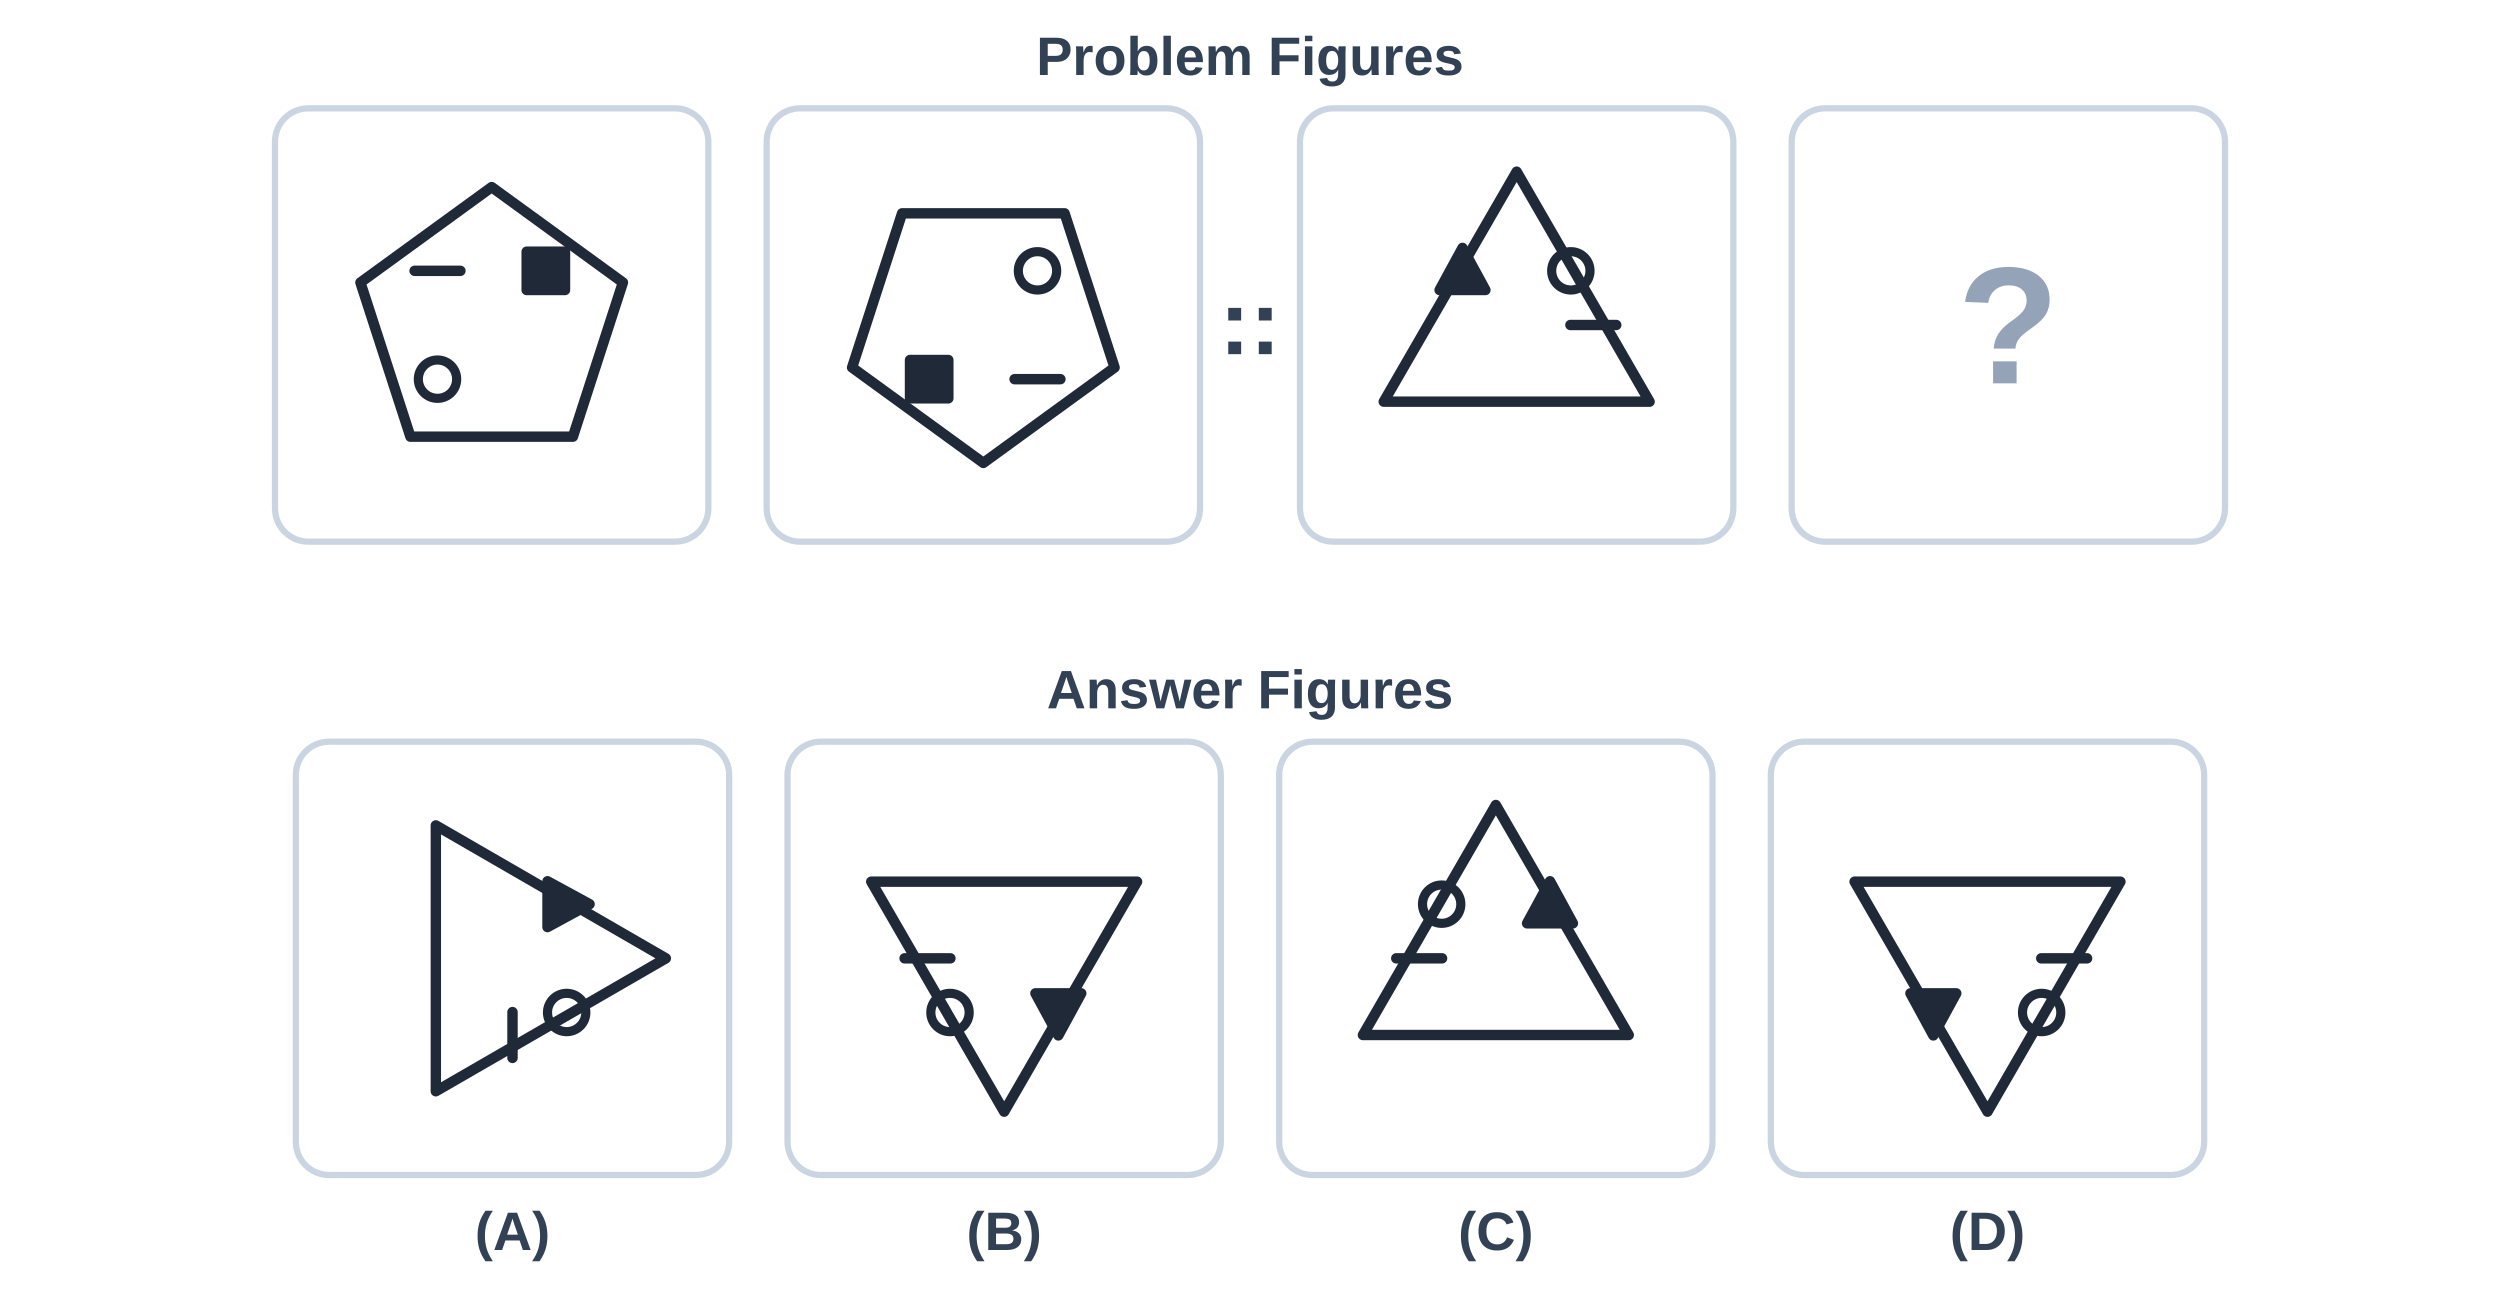
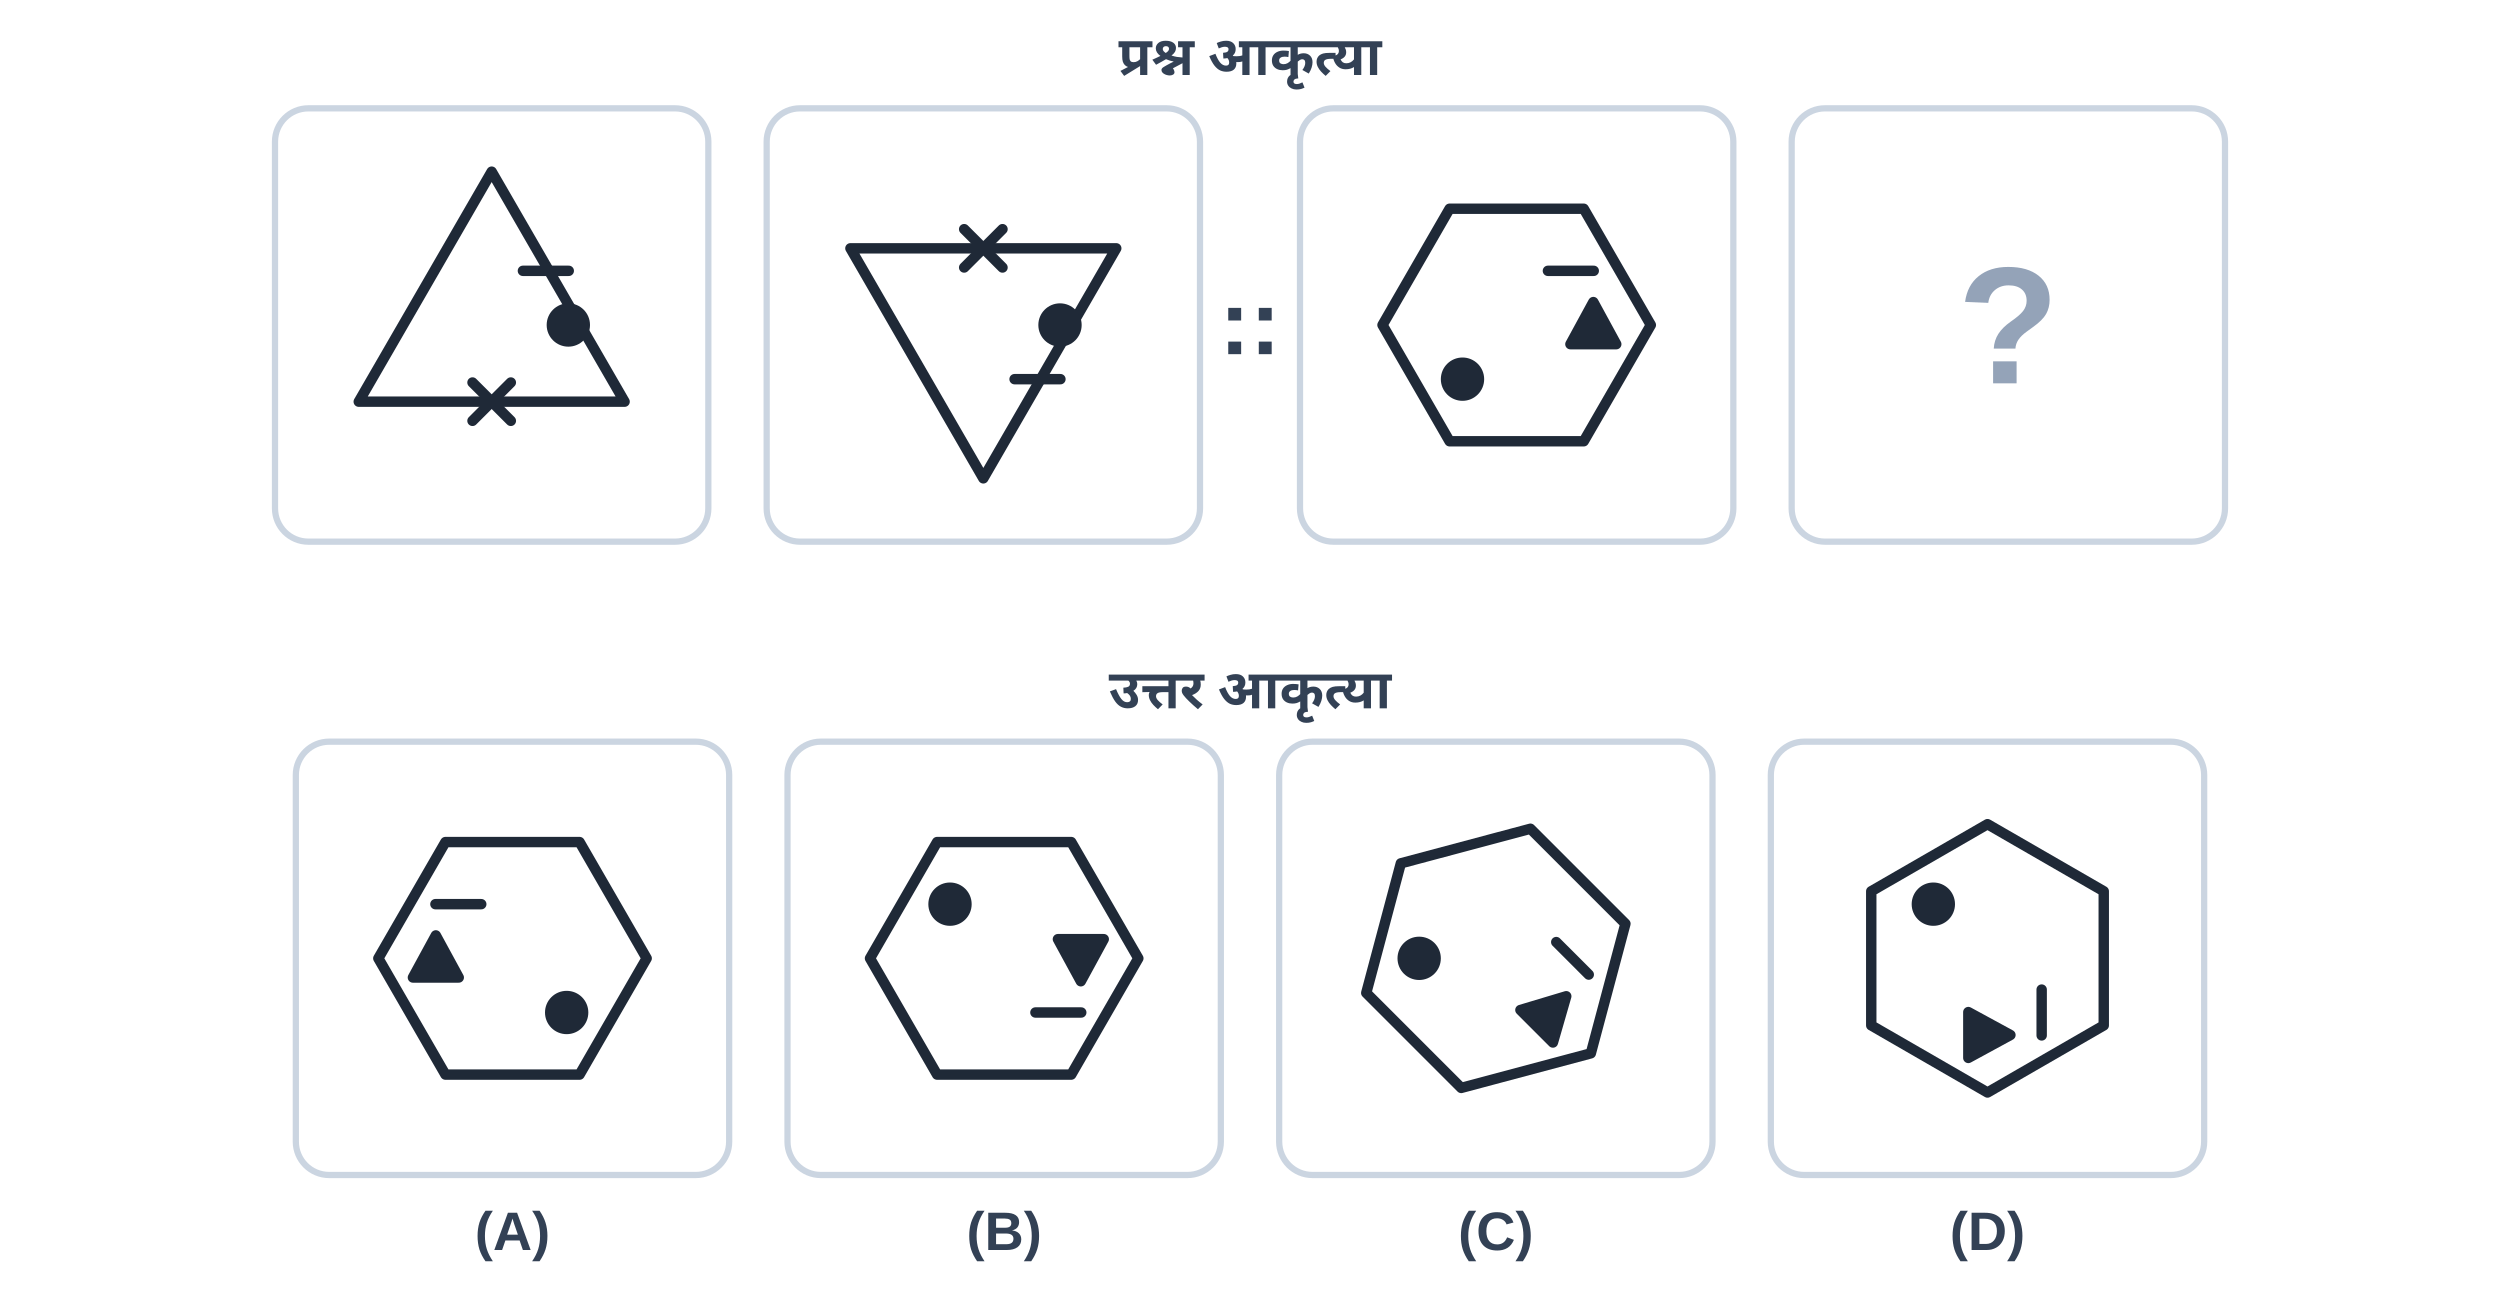
<svg xmlns="http://www.w3.org/2000/svg" viewBox="0 0 600 312" width="600" height="312">
  <rect width="600" height="312" fill="#ffffff" />
-   <text x="300" y="18" font-family="Arial, sans-serif" font-size="13" font-weight="700" fill="#334155" text-anchor="middle">Problem Figures</text>
+   <text x="300" y="18" font-family="Arial, Nirmala UI, Noto Sans Devanagari, Mangal, sans-serif" font-size="13" font-weight="700" fill="#334155" text-anchor="middle">प्रश्न आकृत्या</text>
  <rect x="66" y="26" width="104" height="104" rx="8" fill="#fff" stroke="#cbd5e1" stroke-width="1.5" />
-   <polygon points="118,44.9 149.5,67.8 137.5,104.8 98.5,104.8 86.5,67.8" fill="none" stroke="#1f2937" stroke-width="2.5" stroke-linejoin="round" stroke-linecap="round" />
-   <polygon points="126.4,60.4 135.6,60.4 135.6,69.6 126.4,69.6" fill="#1f2937" stroke="#1f2937" stroke-width="2.5" stroke-linejoin="round" stroke-linecap="round" />
-   <polyline points="99.5,65 110.5,65" fill="none" stroke="#1f2937" stroke-width="2.5" stroke-linejoin="round" stroke-linecap="round" />
-   <circle cx="105" cy="91" r="4.6" fill="none" stroke="#1f2937" stroke-width="2.2" />
+   <polygon points="118,41.2 149.9,96.4 86.1,96.4" fill="none" stroke="#1f2937" stroke-width="2.5" stroke-linejoin="round" stroke-linecap="round" />
+   <polyline points="125.5,65 136.5,65" fill="none" stroke="#1f2937" stroke-width="2.5" stroke-linejoin="round" stroke-linecap="round" />
+   <polyline points="113.4,91.8 122.6,101" fill="none" stroke="#1f2937" stroke-width="2.5" stroke-linejoin="round" stroke-linecap="round" />
+   <polyline points="113.4,101 122.6,91.8" fill="none" stroke="#1f2937" stroke-width="2.5" stroke-linejoin="round" stroke-linecap="round" />
+   <circle cx="136.4" cy="78" r="4.1" fill="#1f2937" stroke="#1f2937" stroke-width="2.2" />
  <rect x="184" y="26" width="104" height="104" rx="8" fill="#fff" stroke="#cbd5e1" stroke-width="1.5" />
-   <polygon points="236,111.1 204.5,88.2 216.5,51.2 255.5,51.2 267.5,88.2" fill="none" stroke="#1f2937" stroke-width="2.5" stroke-linejoin="round" stroke-linecap="round" />
-   <polygon points="227.6,95.6 218.4,95.6 218.4,86.4 227.6,86.4" fill="#1f2937" stroke="#1f2937" stroke-width="2.5" stroke-linejoin="round" stroke-linecap="round" />
-   <polyline points="254.5,91 243.5,91" fill="none" stroke="#1f2937" stroke-width="2.5" stroke-linejoin="round" stroke-linecap="round" />
-   <circle cx="249" cy="65" r="4.6" fill="none" stroke="#1f2937" stroke-width="2.2" />
+   <polygon points="236,114.8 267.9,59.6 204.1,59.6" fill="none" stroke="#1f2937" stroke-width="2.5" stroke-linejoin="round" stroke-linecap="round" />
+   <polyline points="243.5,91 254.5,91" fill="none" stroke="#1f2937" stroke-width="2.5" stroke-linejoin="round" stroke-linecap="round" />
+   <polyline points="231.4,64.2 240.6,55" fill="none" stroke="#1f2937" stroke-width="2.5" stroke-linejoin="round" stroke-linecap="round" />
+   <polyline points="231.4,55 240.6,64.2" fill="none" stroke="#1f2937" stroke-width="2.5" stroke-linejoin="round" stroke-linecap="round" />
+   <circle cx="254.4" cy="78" r="4.1" fill="#1f2937" stroke="#1f2937" stroke-width="2.2" />
  <text x="300" y="85" font-family="Arial" font-size="22" font-weight="700" fill="#334155" text-anchor="middle">::</text>
  <rect x="312" y="26" width="104" height="104" rx="8" fill="#fff" stroke="#cbd5e1" stroke-width="1.5" />
-   <polygon points="364,41.2 395.9,96.4 332.1,96.4" fill="none" stroke="#1f2937" stroke-width="2.5" stroke-linejoin="round" stroke-linecap="round" />
-   <polyline points="376.9,78 387.9,78" fill="none" stroke="#1f2937" stroke-width="2.5" stroke-linejoin="round" stroke-linecap="round" />
-   <circle cx="377" cy="65" r="4.6" fill="none" stroke="#1f2937" stroke-width="2.2" />
-   <polygon points="351,59.5 356.5,69.6 345.5,69.6" fill="#1f2937" stroke="#1f2937" stroke-width="2.5" stroke-linejoin="round" stroke-linecap="round" />
+   <polygon points="396.2,78 380.1,105.9 347.9,105.9 331.8,78 347.9,50.1 380.1,50.1" fill="none" stroke="#1f2937" stroke-width="2.5" stroke-linejoin="round" stroke-linecap="round" />
+   <circle cx="351" cy="91" r="4.1" fill="#1f2937" stroke="#1f2937" stroke-width="2.2" />
+   <polyline points="371.5,65 382.5,65" fill="none" stroke="#1f2937" stroke-width="2.5" stroke-linejoin="round" stroke-linecap="round" />
+   <polygon points="382.4,72.5 387.9,82.6 376.9,82.6" fill="#1f2937" stroke="#1f2937" stroke-width="2.5" stroke-linejoin="round" stroke-linecap="round" />
  <rect x="430" y="26" width="104" height="104" rx="8" fill="#fff" stroke="#cbd5e1" stroke-width="1.5" />
  <text x="482" y="92" font-family="Arial" font-size="40" font-weight="700" fill="#94a3b8" text-anchor="middle">?</text>
-   <text x="300" y="170" font-family="Arial, sans-serif" font-size="13" font-weight="700" fill="#334155" text-anchor="middle">Answer Figures</text>
+   <text x="300" y="170" font-family="Arial, Nirmala UI, Noto Sans Devanagari, Mangal, sans-serif" font-size="13" font-weight="700" fill="#334155" text-anchor="middle">उत्तर आकृत्या</text>
  <rect x="71" y="178" width="104" height="104" rx="8" fill="#fff" stroke="#cbd5e1" stroke-width="1.5" />
-   <polygon points="159.8,230 104.6,261.9 104.6,198.1" fill="none" stroke="#1f2937" stroke-width="2.5" stroke-linejoin="round" stroke-linecap="round" />
-   <polyline points="123,242.9 123,253.9" fill="none" stroke="#1f2937" stroke-width="2.5" stroke-linejoin="round" stroke-linecap="round" />
-   <circle cx="136" cy="243" r="4.6" fill="none" stroke="#1f2937" stroke-width="2.2" />
-   <polygon points="141.5,217 131.4,222.5 131.4,211.5" fill="#1f2937" stroke="#1f2937" stroke-width="2.5" stroke-linejoin="round" stroke-linecap="round" />
-   <text x="123" y="300" font-family="Arial, sans-serif" font-size="13" font-weight="600" fill="#334155" text-anchor="middle">(A)</text>
+   <polygon points="90.8,230 106.9,257.9 139.1,257.9 155.2,230 139.1,202.1 106.9,202.1" fill="none" stroke="#1f2937" stroke-width="2.5" stroke-linejoin="round" stroke-linecap="round" />
+   <circle cx="136" cy="243" r="4.1" fill="#1f2937" stroke="#1f2937" stroke-width="2.2" />
+   <polyline points="115.5,217 104.5,217" fill="none" stroke="#1f2937" stroke-width="2.5" stroke-linejoin="round" stroke-linecap="round" />
+   <polygon points="104.6,224.5 99.1,234.6 110.1,234.6" fill="#1f2937" stroke="#1f2937" stroke-width="2.5" stroke-linejoin="round" stroke-linecap="round" />
+   <text x="123" y="300" font-family="Arial, Nirmala UI, Noto Sans Devanagari, Mangal, sans-serif" font-size="13" font-weight="600" fill="#334155" text-anchor="middle">(A)</text>
  <rect x="189" y="178" width="104" height="104" rx="8" fill="#fff" stroke="#cbd5e1" stroke-width="1.5" />
-   <polygon points="241,266.8 209.1,211.6 272.9,211.6" fill="none" stroke="#1f2937" stroke-width="2.5" stroke-linejoin="round" stroke-linecap="round" />
-   <polyline points="228.1,230 217.1,230" fill="none" stroke="#1f2937" stroke-width="2.5" stroke-linejoin="round" stroke-linecap="round" />
-   <circle cx="228" cy="243" r="4.6" fill="none" stroke="#1f2937" stroke-width="2.2" />
-   <polygon points="254,248.5 248.5,238.4 259.5,238.4" fill="#1f2937" stroke="#1f2937" stroke-width="2.5" stroke-linejoin="round" stroke-linecap="round" />
-   <text x="241" y="300" font-family="Arial, sans-serif" font-size="13" font-weight="600" fill="#334155" text-anchor="middle">(B)</text>
+   <polygon points="273.2,230 257.1,202.1 224.9,202.1 208.8,230 224.9,257.9 257.1,257.9" fill="none" stroke="#1f2937" stroke-width="2.5" stroke-linejoin="round" stroke-linecap="round" />
+   <circle cx="228" cy="217" r="4.1" fill="#1f2937" stroke="#1f2937" stroke-width="2.2" />
+   <polyline points="248.5,243 259.5,243" fill="none" stroke="#1f2937" stroke-width="2.5" stroke-linejoin="round" stroke-linecap="round" />
+   <polygon points="259.4,235.5 264.9,225.4 253.9,225.4" fill="#1f2937" stroke="#1f2937" stroke-width="2.5" stroke-linejoin="round" stroke-linecap="round" />
+   <text x="241" y="300" font-family="Arial, Nirmala UI, Noto Sans Devanagari, Mangal, sans-serif" font-size="13" font-weight="600" fill="#334155" text-anchor="middle">(B)</text>
  <rect x="307" y="178" width="104" height="104" rx="8" fill="#fff" stroke="#cbd5e1" stroke-width="1.5" />
-   <polygon points="359,193.2 327.1,248.4 390.9,248.4" fill="none" stroke="#1f2937" stroke-width="2.5" stroke-linejoin="round" stroke-linecap="round" />
-   <polyline points="346.1,230 335.1,230" fill="none" stroke="#1f2937" stroke-width="2.5" stroke-linejoin="round" stroke-linecap="round" />
-   <circle cx="346" cy="217" r="4.6" fill="none" stroke="#1f2937" stroke-width="2.2" />
-   <polygon points="372,211.5 366.5,221.6 377.5,221.6" fill="#1f2937" stroke="#1f2937" stroke-width="2.5" stroke-linejoin="round" stroke-linecap="round" />
-   <text x="359" y="300" font-family="Arial, sans-serif" font-size="13" font-weight="600" fill="#334155" text-anchor="middle">(C)</text>
+   <polygon points="381.8,252.8 350.7,261.1 327.9,238.3 336.2,207.2 367.3,198.9 390.1,221.7" fill="none" stroke="#1f2937" stroke-width="2.5" stroke-linejoin="round" stroke-linecap="round" />
+   <circle cx="340.6" cy="230" r="4.1" fill="#1f2937" stroke="#1f2937" stroke-width="2.2" />
+   <polyline points="373.5,226.1 381.3,233.9" fill="none" stroke="#1f2937" stroke-width="2.5" stroke-linejoin="round" stroke-linecap="round" />
+   <polygon points="375.9,239.1 372.7,250.2 364.9,242.4" fill="#1f2937" stroke="#1f2937" stroke-width="2.5" stroke-linejoin="round" stroke-linecap="round" />
+   <text x="359" y="300" font-family="Arial, Nirmala UI, Noto Sans Devanagari, Mangal, sans-serif" font-size="13" font-weight="600" fill="#334155" text-anchor="middle">(C)</text>
  <rect x="425" y="178" width="104" height="104" rx="8" fill="#fff" stroke="#cbd5e1" stroke-width="1.5" />
-   <polygon points="477,266.8 508.9,211.6 445.1,211.6" fill="none" stroke="#1f2937" stroke-width="2.5" stroke-linejoin="round" stroke-linecap="round" />
-   <polyline points="489.9,230 500.9,230" fill="none" stroke="#1f2937" stroke-width="2.5" stroke-linejoin="round" stroke-linecap="round" />
-   <circle cx="490" cy="243" r="4.6" fill="none" stroke="#1f2937" stroke-width="2.2" />
-   <polygon points="464,248.5 469.5,238.4 458.5,238.4" fill="#1f2937" stroke="#1f2937" stroke-width="2.5" stroke-linejoin="round" stroke-linecap="round" />
-   <text x="477" y="300" font-family="Arial, sans-serif" font-size="13" font-weight="600" fill="#334155" text-anchor="middle">(D)</text>
+   <polygon points="477,262.2 449.1,246.1 449.1,213.9 477,197.8 504.9,213.9 504.9,246.1" fill="none" stroke="#1f2937" stroke-width="2.5" stroke-linejoin="round" stroke-linecap="round" />
+   <circle cx="464" cy="217" r="4.1" fill="#1f2937" stroke="#1f2937" stroke-width="2.2" />
+   <polyline points="490,237.5 490,248.5" fill="none" stroke="#1f2937" stroke-width="2.5" stroke-linejoin="round" stroke-linecap="round" />
+   <polygon points="482.5,248.4 472.4,253.9 472.4,242.9" fill="#1f2937" stroke="#1f2937" stroke-width="2.5" stroke-linejoin="round" stroke-linecap="round" />
+   <text x="477" y="300" font-family="Arial, Nirmala UI, Noto Sans Devanagari, Mangal, sans-serif" font-size="13" font-weight="600" fill="#334155" text-anchor="middle">(D)</text>
</svg>
